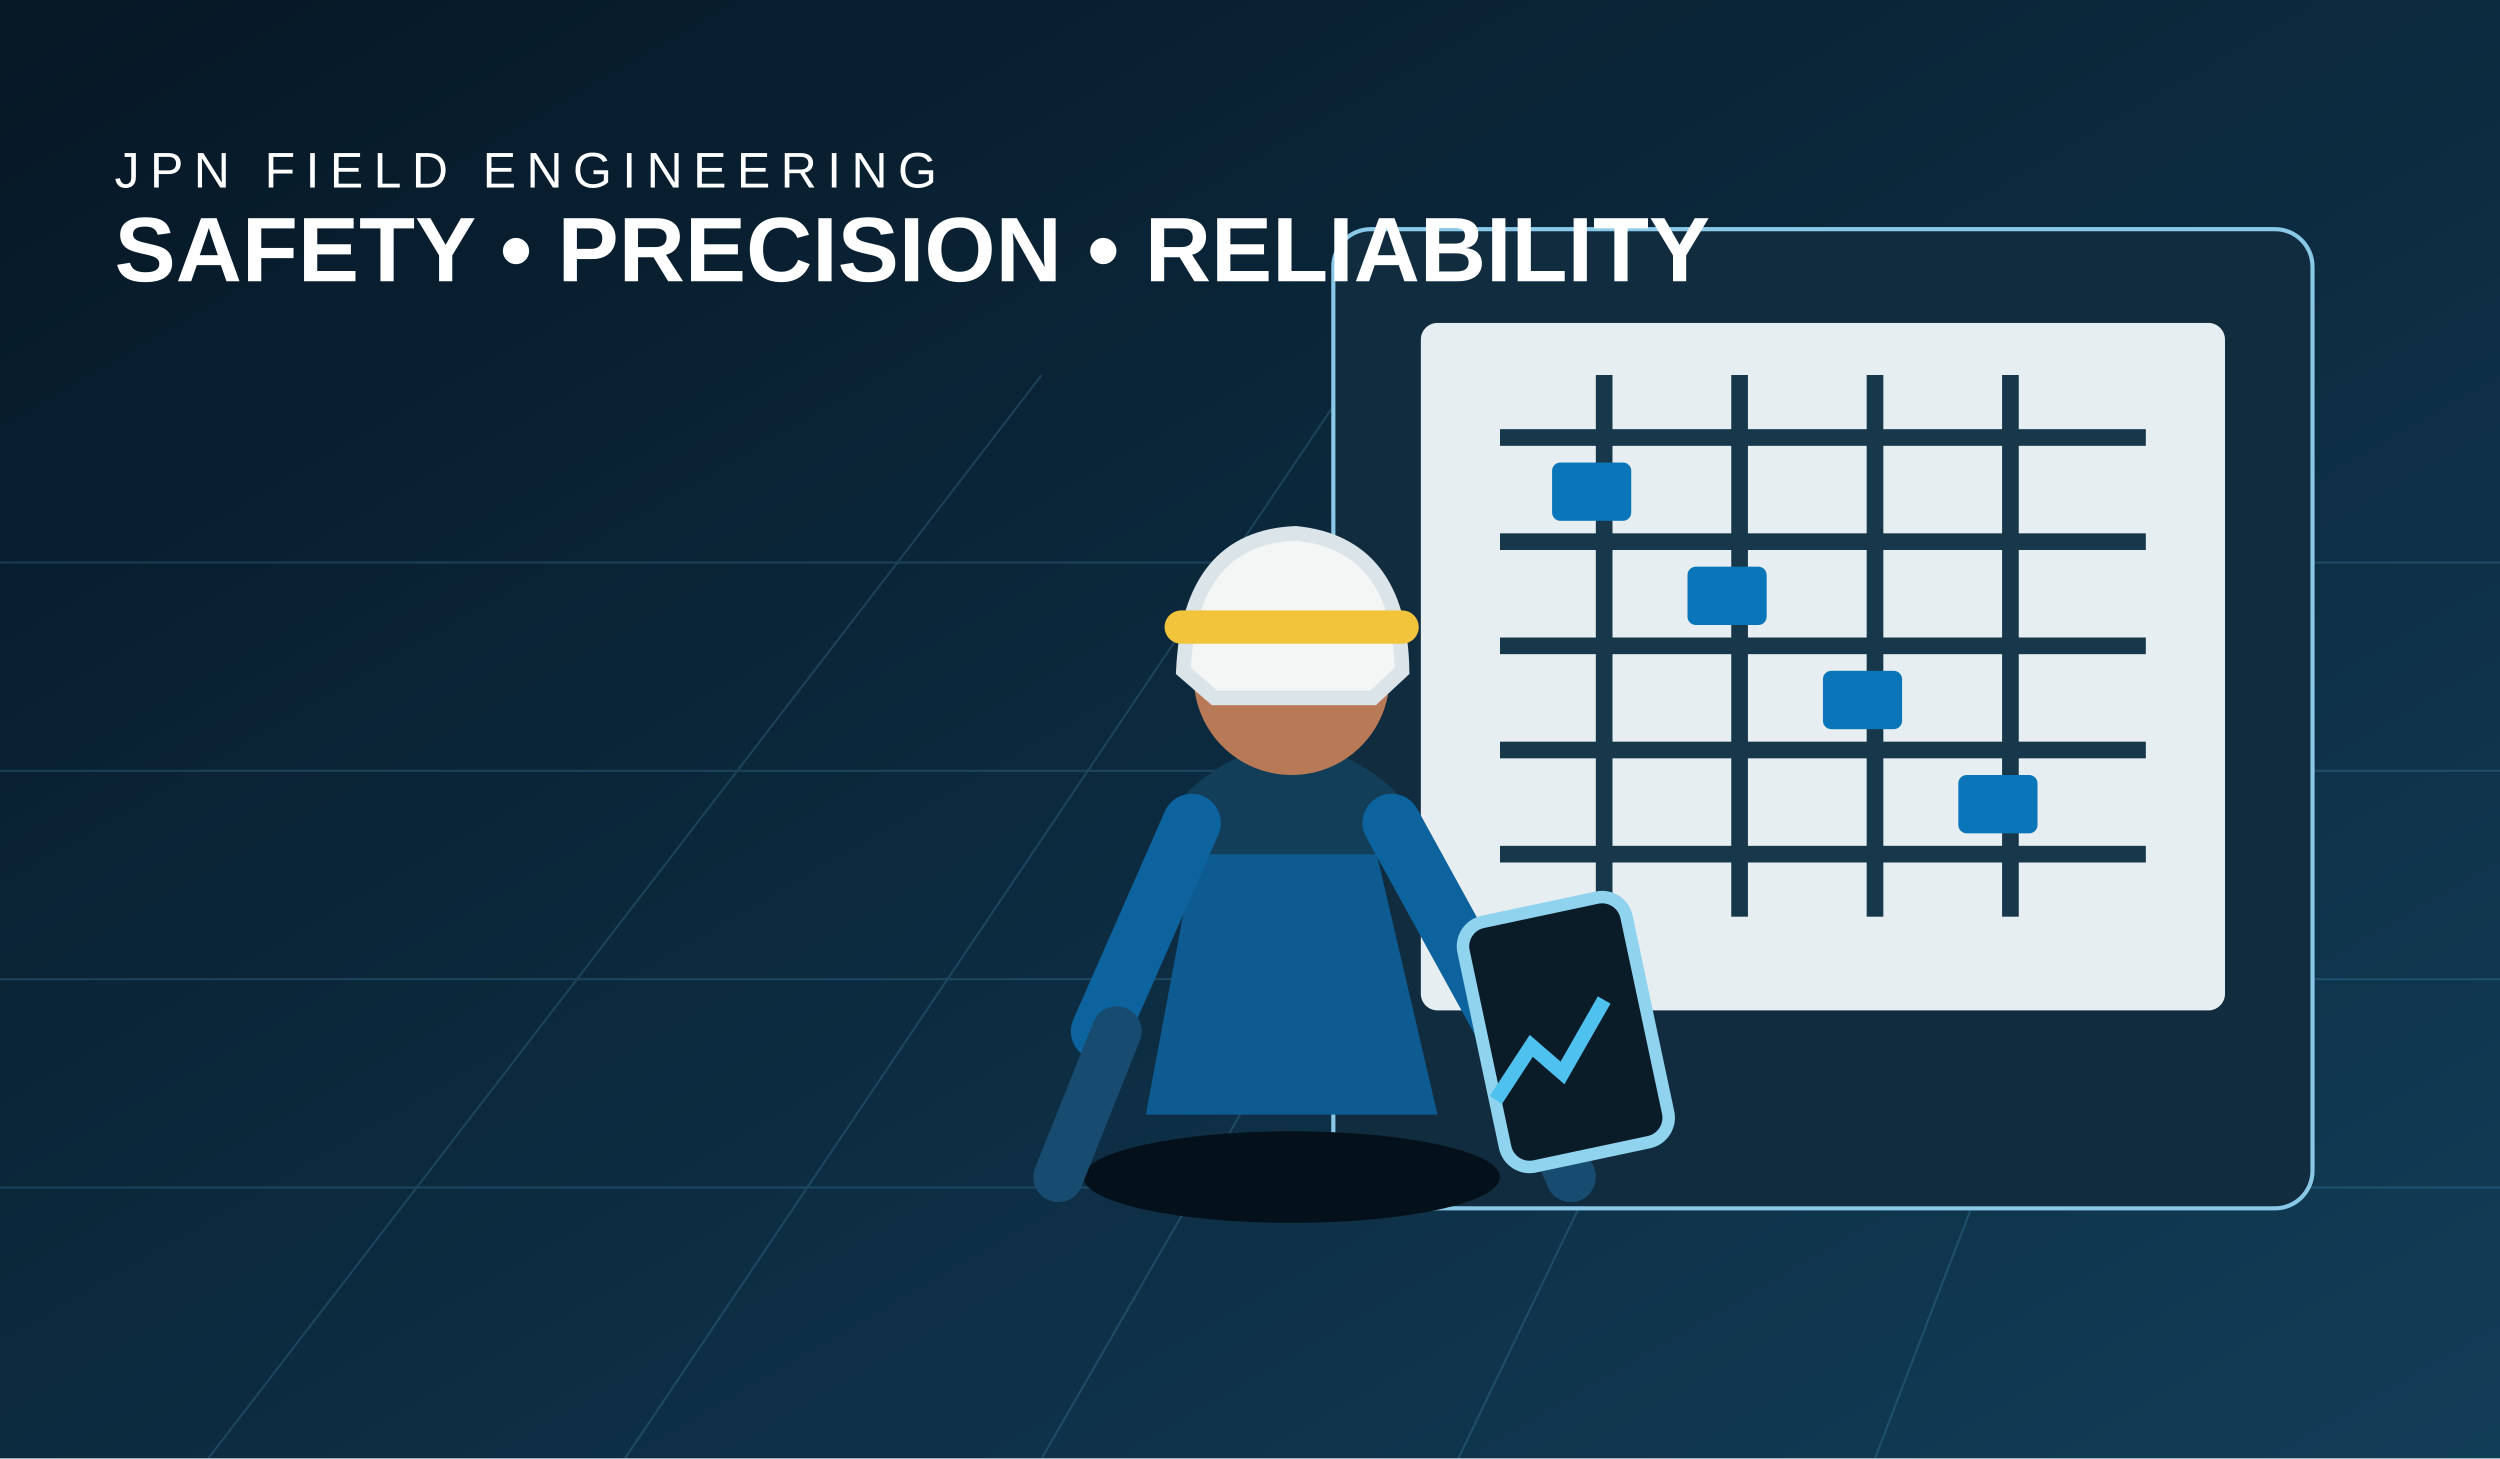
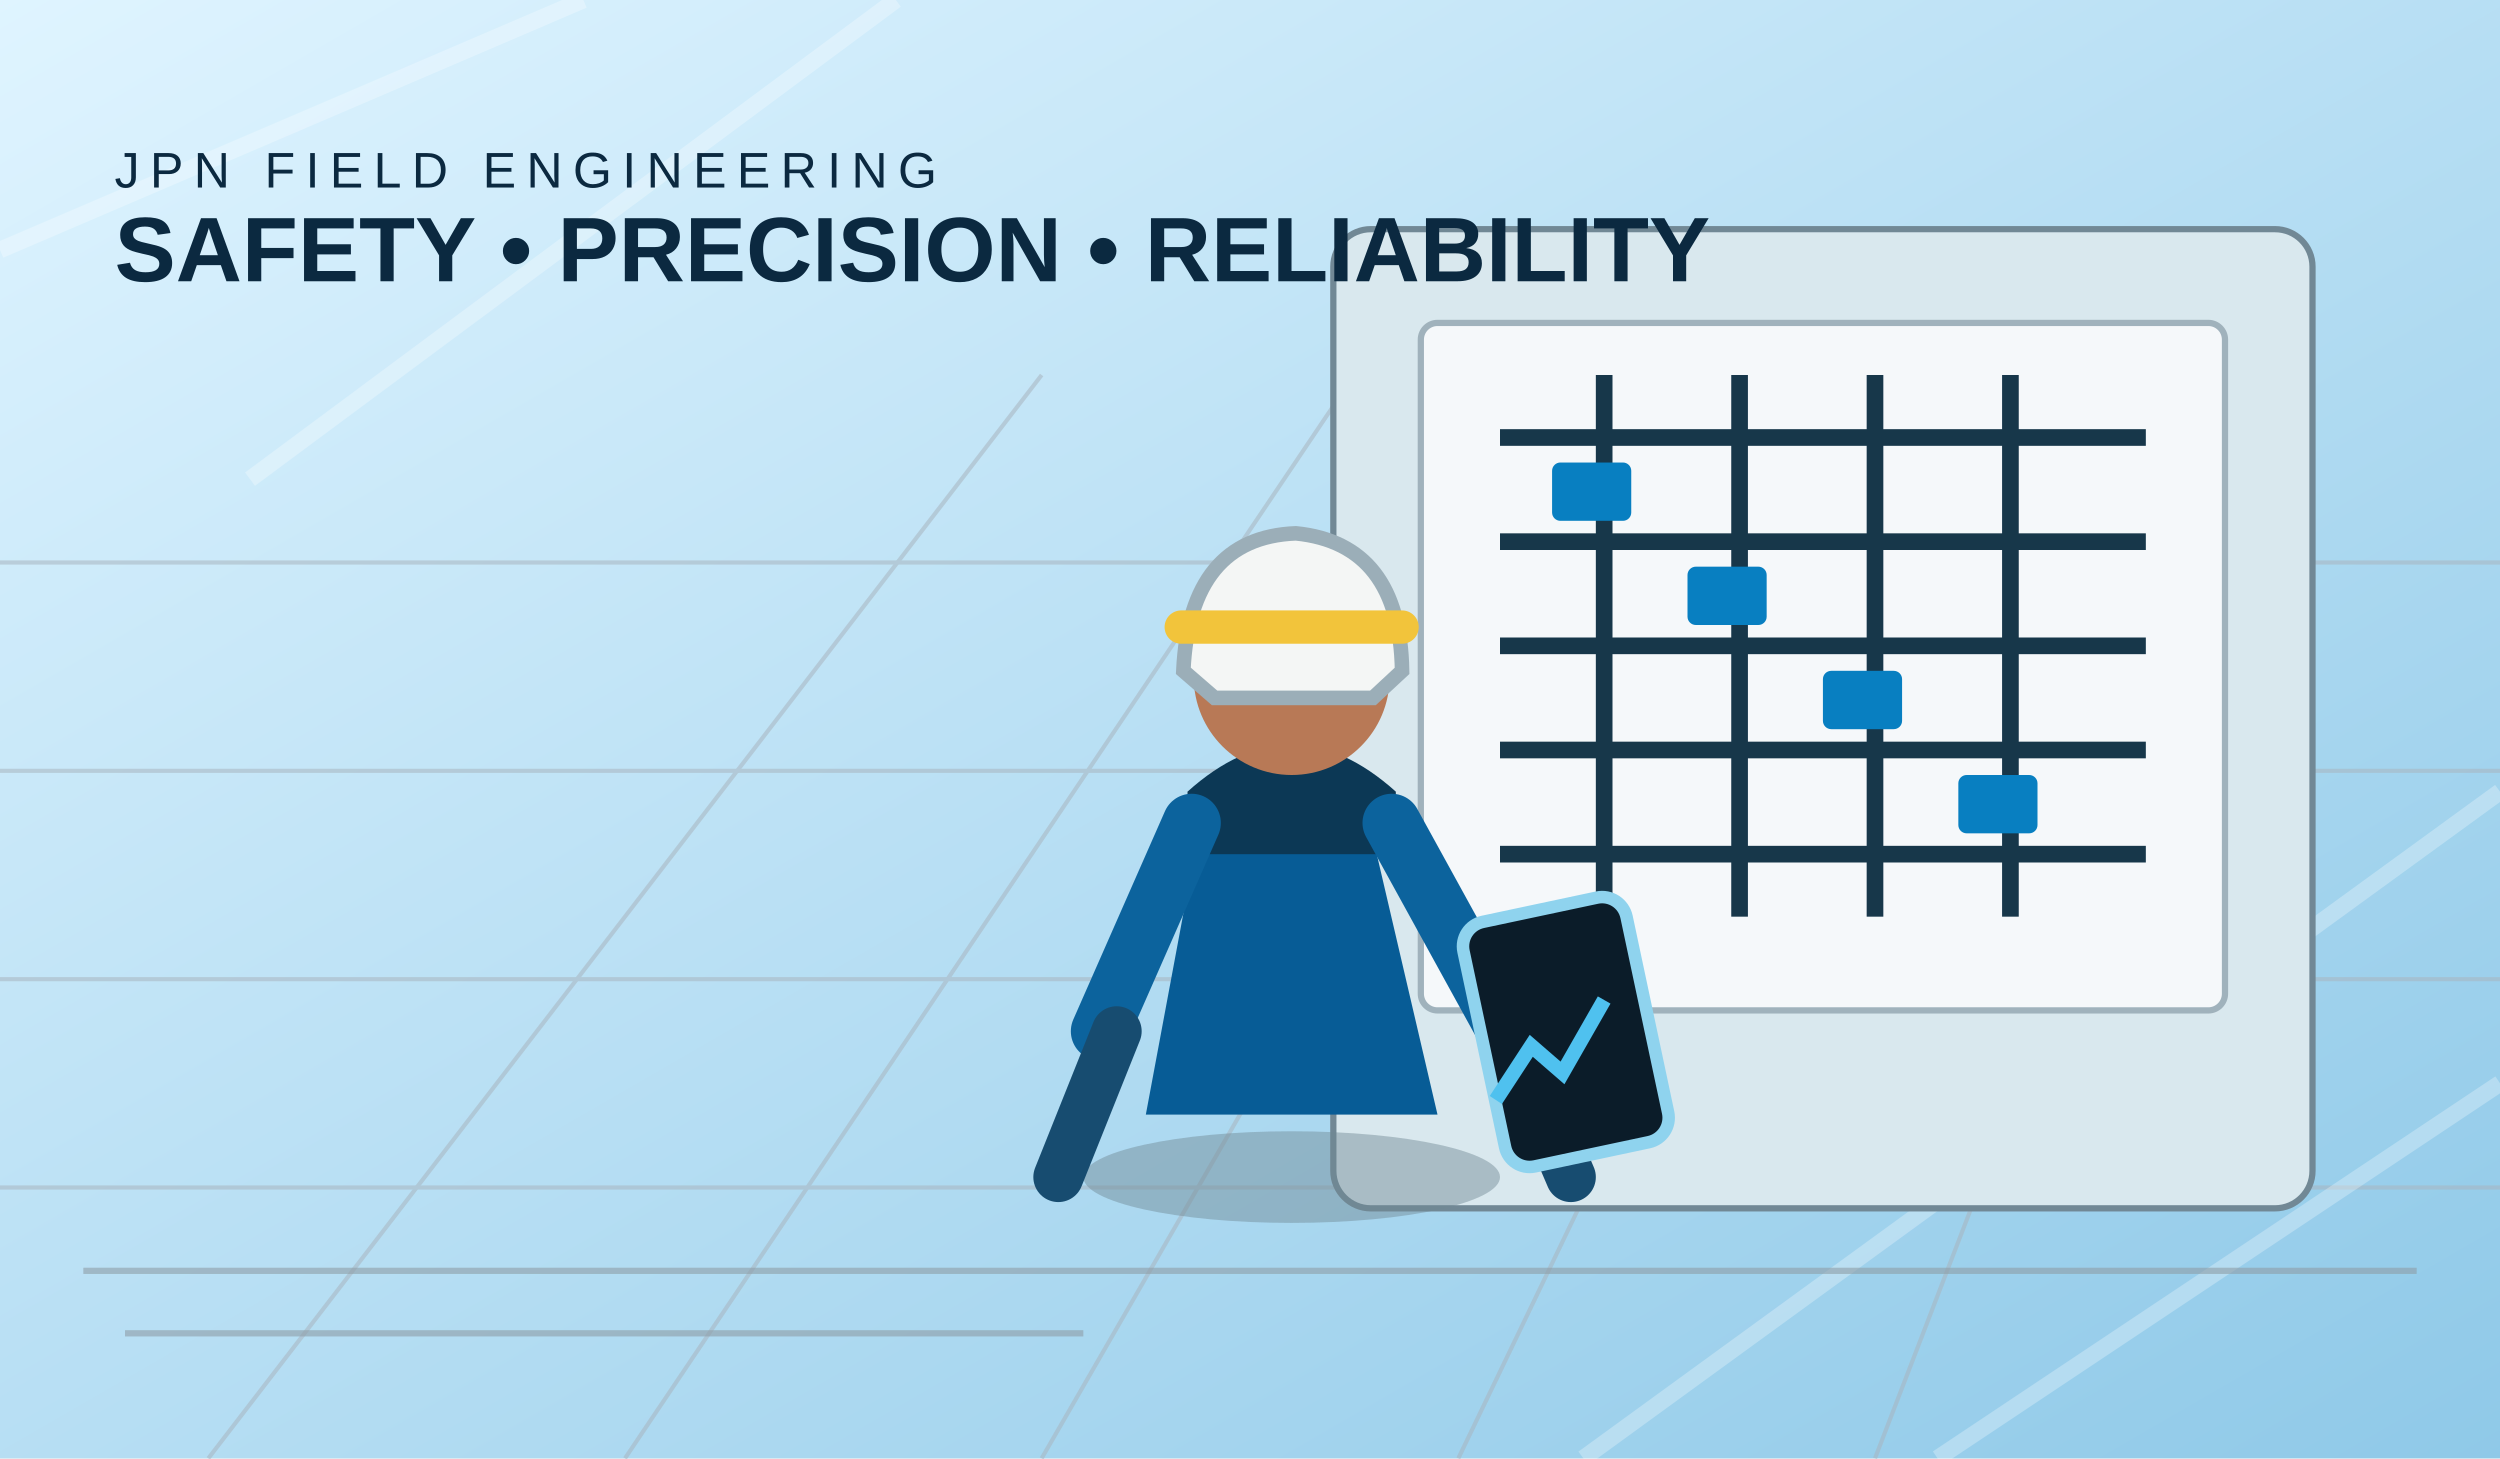
<svg xmlns="http://www.w3.org/2000/svg" viewBox="0 0 1200 700">
  <defs>
    <linearGradient id="bg" x2="1" y2="1">
-       <stop stop-color="#061725" />
-       <stop offset="1" stop-color="#123d58" />
-     </linearGradient>
-     <linearGradient id="steel">
-       <stop stop-color="#dce8ee" />
-       <stop offset="1" stop-color="#7194a7" />
+       <stop stop-color="#dff4ff" />
+       <stop offset="1" stop-color="#8fc9e8" />
    </linearGradient>
  </defs>
  <rect width="1200" height="700" fill="url(#bg)" />
-   <g opacity=".18" stroke="#69bde8">
+   <g opacity=".55" stroke="#a7b5bf" stroke-width="2">
    <path d="M0 570h1200M0 470h1200M0 370h1200M0 270h1200" />
    <path d="M100 700 500 180M300 700 650 180M500 700 800 180M700 700 950 180M900 700 1100 180" />
  </g>
+   <g opacity=".28" stroke="#fff" stroke-width="8">
+     <path d="M0 120L280 0M120 230L430 0M760 700L1200 380M930 700L1200 520" />
+   </g>
  <g transform="translate(640 110)">
-     <rect x="0" y="0" width="470" height="470" rx="18" fill="#102c3e" stroke="#8ac8e8" stroke-width="2" />
-     <rect x="42" y="45" width="386" height="330" rx="8" fill="#e7eef1" />
+     <rect width="470" height="470" rx="18" fill="#d9e8ee" stroke="#718895" stroke-width="3" />
+     <rect x="42" y="45" width="386" height="330" rx="8" fill="#f5f8fa" stroke="#a0b2bc" stroke-width="3" />
    <g stroke="#17374a" stroke-width="8">
      <path d="M80 100h310M80 150h310M80 200h310M80 250h310M80 300h310" />
      <path d="M130 70v260M195 70v260M260 70v260M325 70v260" />
    </g>
-     <g fill="#0b75b9">
+     <g fill="#087fc1">
      <rect x="105" y="112" width="38" height="28" rx="4" />
      <rect x="170" y="162" width="38" height="28" rx="4" />
      <rect x="235" y="212" width="38" height="28" rx="4" />
      <rect x="300" y="262" width="38" height="28" rx="4" />
    </g>
  </g>
  <g transform="translate(520 210)">
-     <ellipse cx="100" cy="355" rx="100" ry="22" fill="#04101a" />
-     <path d="M58 175 30 325h140l-35-150z" fill="#0d5b91" />
-     <path d="M50 170q50-45 100 0v30H50z" fill="#123e59" />
+     <ellipse cx="100" cy="355" rx="100" ry="22" fill="#6f8793" opacity=".45" />
+     <path d="M58 175 30 325h140l-35-150z" fill="#075c96" />
+     <path d="M50 170q50-45 100 0v30H50z" fill="#0c3855" />
    <circle cx="100" cy="115" r="47" fill="#b87956" />
-     <path d="M48 112q3-64 54-66 50 5 51 66l-14 13H63z" fill="#f4f6f5" stroke="#dbe4e8" stroke-width="7" />
+     <path d="M48 112q3-64 54-66 50 5 51 66l-14 13H63z" fill="#f4f6f5" stroke="#9baeb8" stroke-width="7" />
    <path d="M47 91h106" stroke="#f2c43b" stroke-width="16" stroke-linecap="round" />
    <path d="M52 185 8 285M148 185l55 100" stroke="#0c639d" stroke-width="28" stroke-linecap="round" />
    <path d="M16 285l-28 70M204 285l30 70" stroke="#174c70" stroke-width="24" stroke-linecap="round" />
    <rect x="180" y="235" width="80" height="120" rx="12" fill="#0b1c29" stroke="#8fd3ee" stroke-width="6" transform="rotate(-12 180 235)" />
    <polyline points="198,318 215,292 230,305 250,270" fill="none" stroke="#4fc1ef" stroke-width="7" />
  </g>
-   <g fill="#fff">
+   <g fill="#0b2940">
    <text x="55" y="90" font-family="Arial,sans-serif" font-size="24" letter-spacing="5">JPN FIELD ENGINEERING</text>
    <text x="55" y="135" font-family="Arial,sans-serif" font-size="44" font-weight="700">SAFETY • PRECISION • RELIABILITY</text>
  </g>
+   <g fill="none" stroke="#8d9da6" stroke-width="3" opacity=".6">
+     <path d="M40 610H1160" />
+     <path d="M60 640H520" />
+   </g>
</svg>
